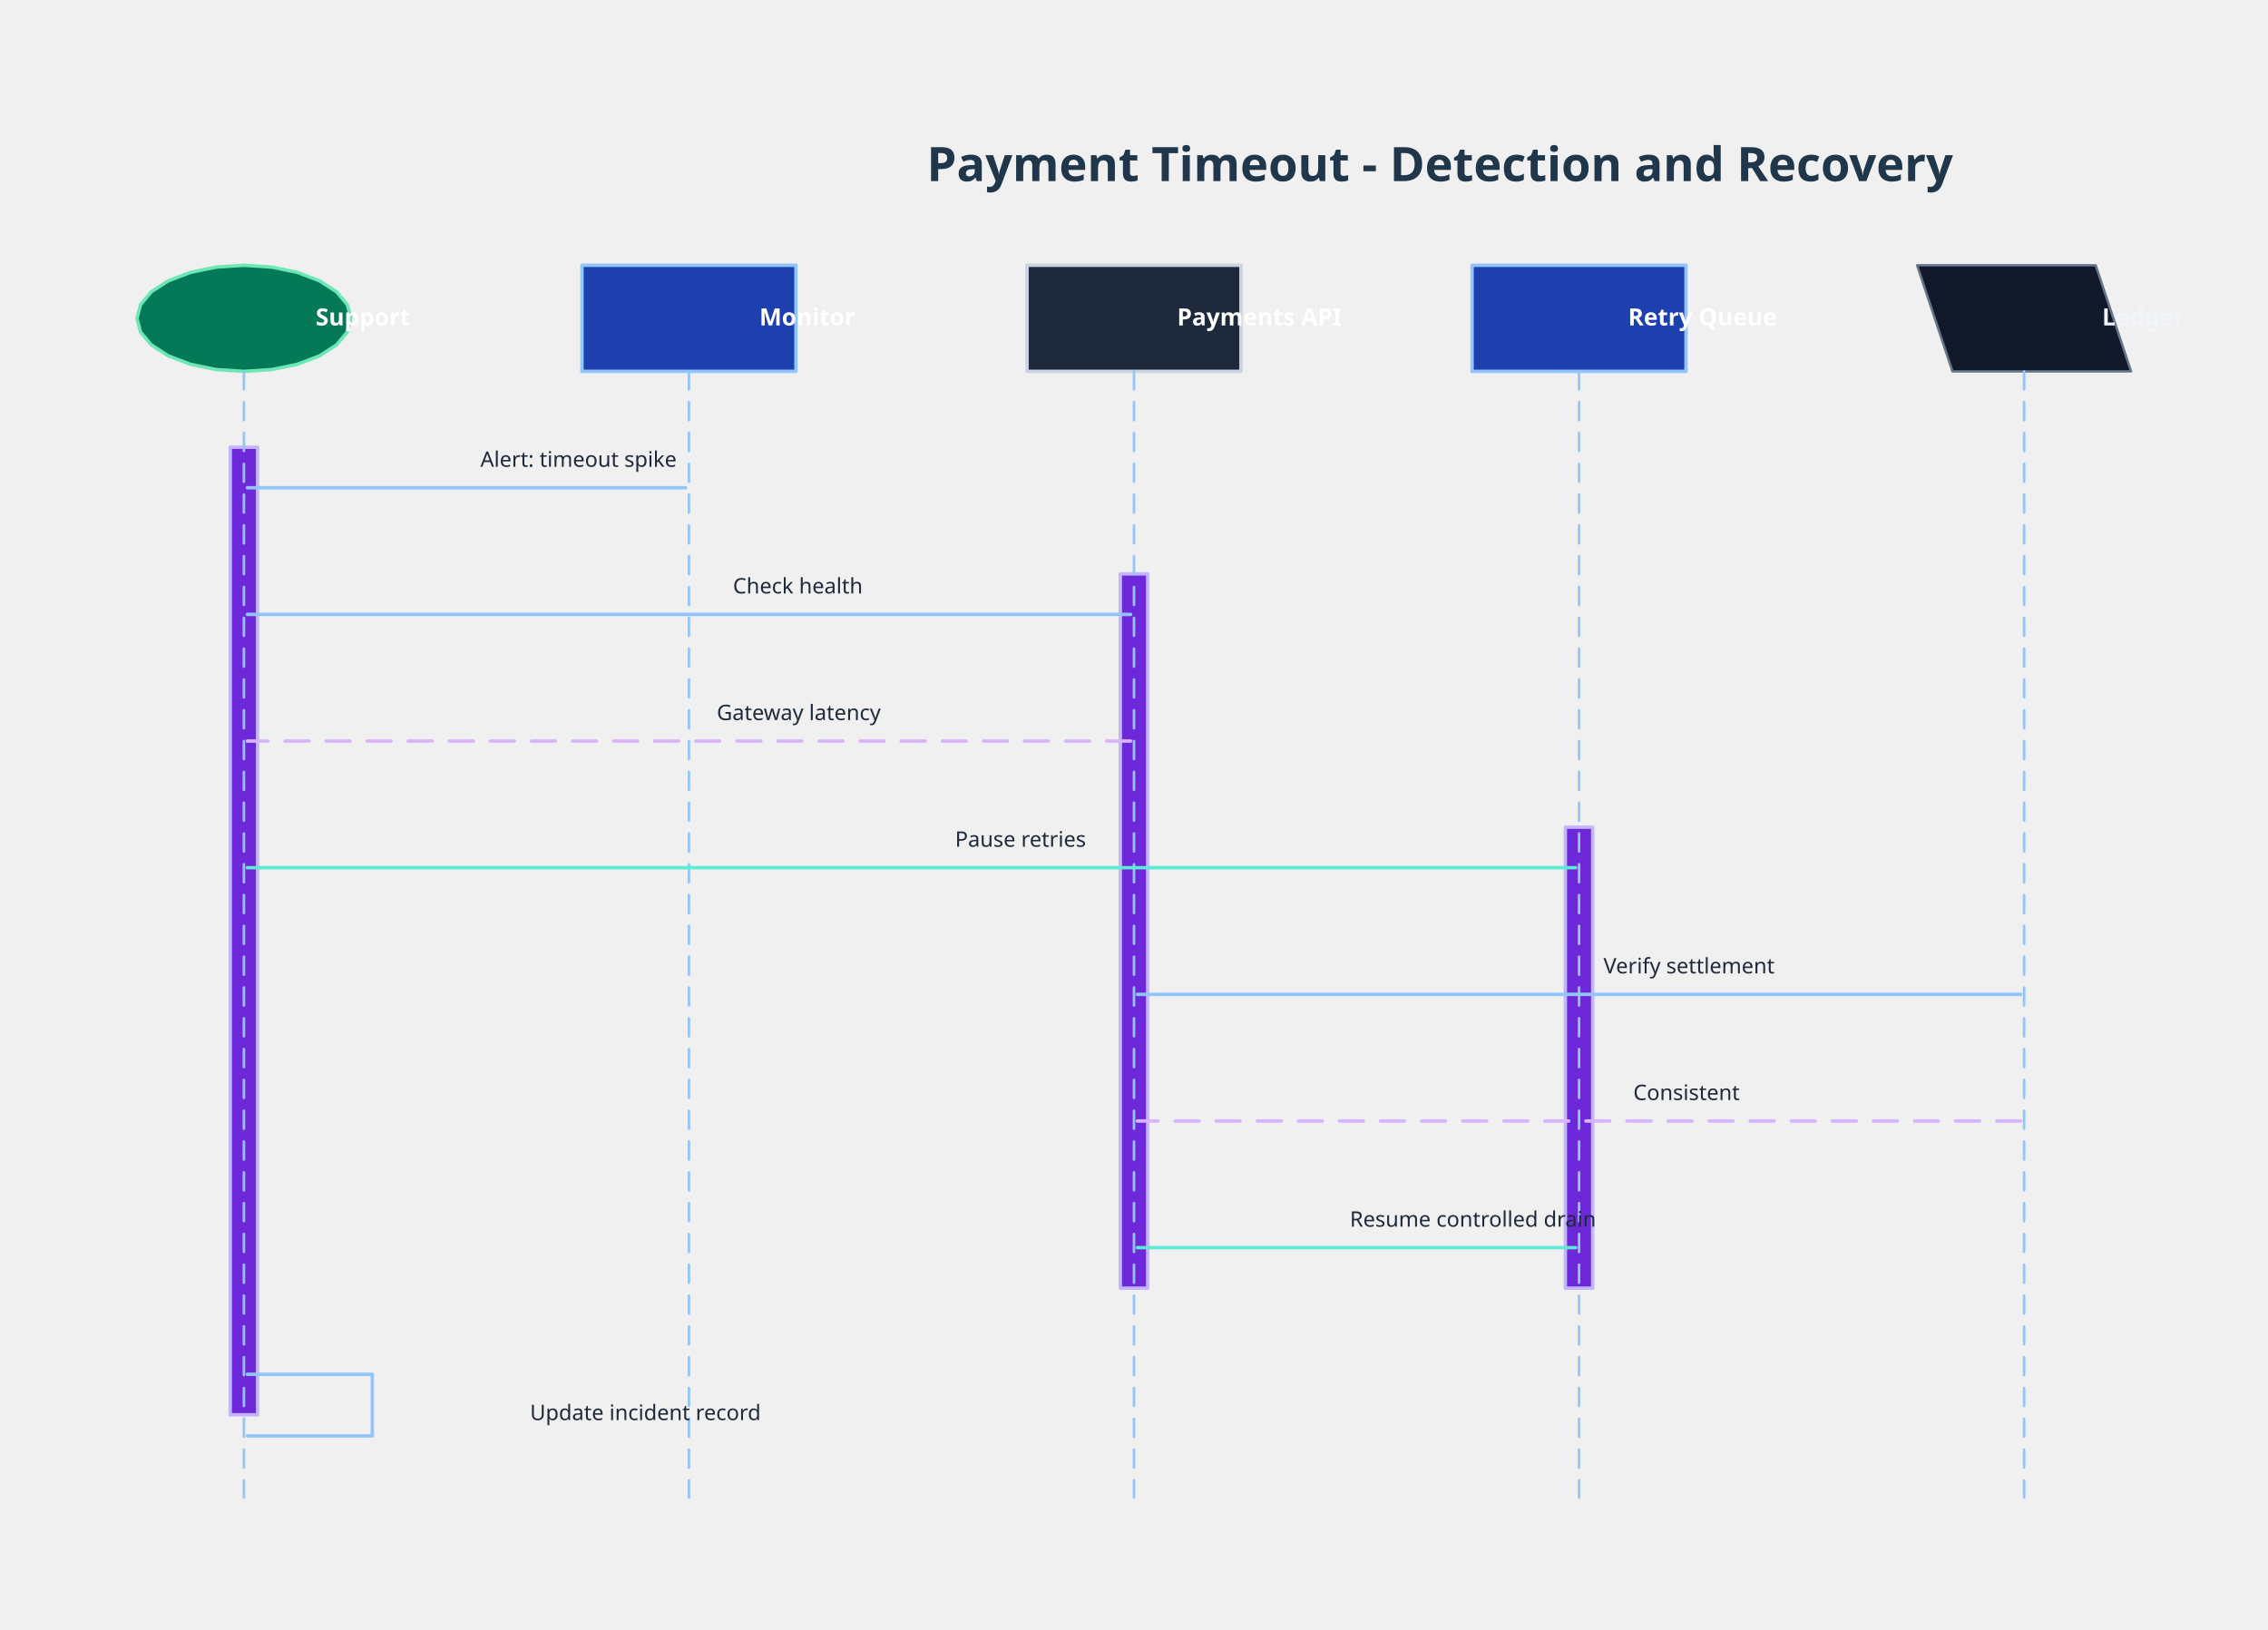
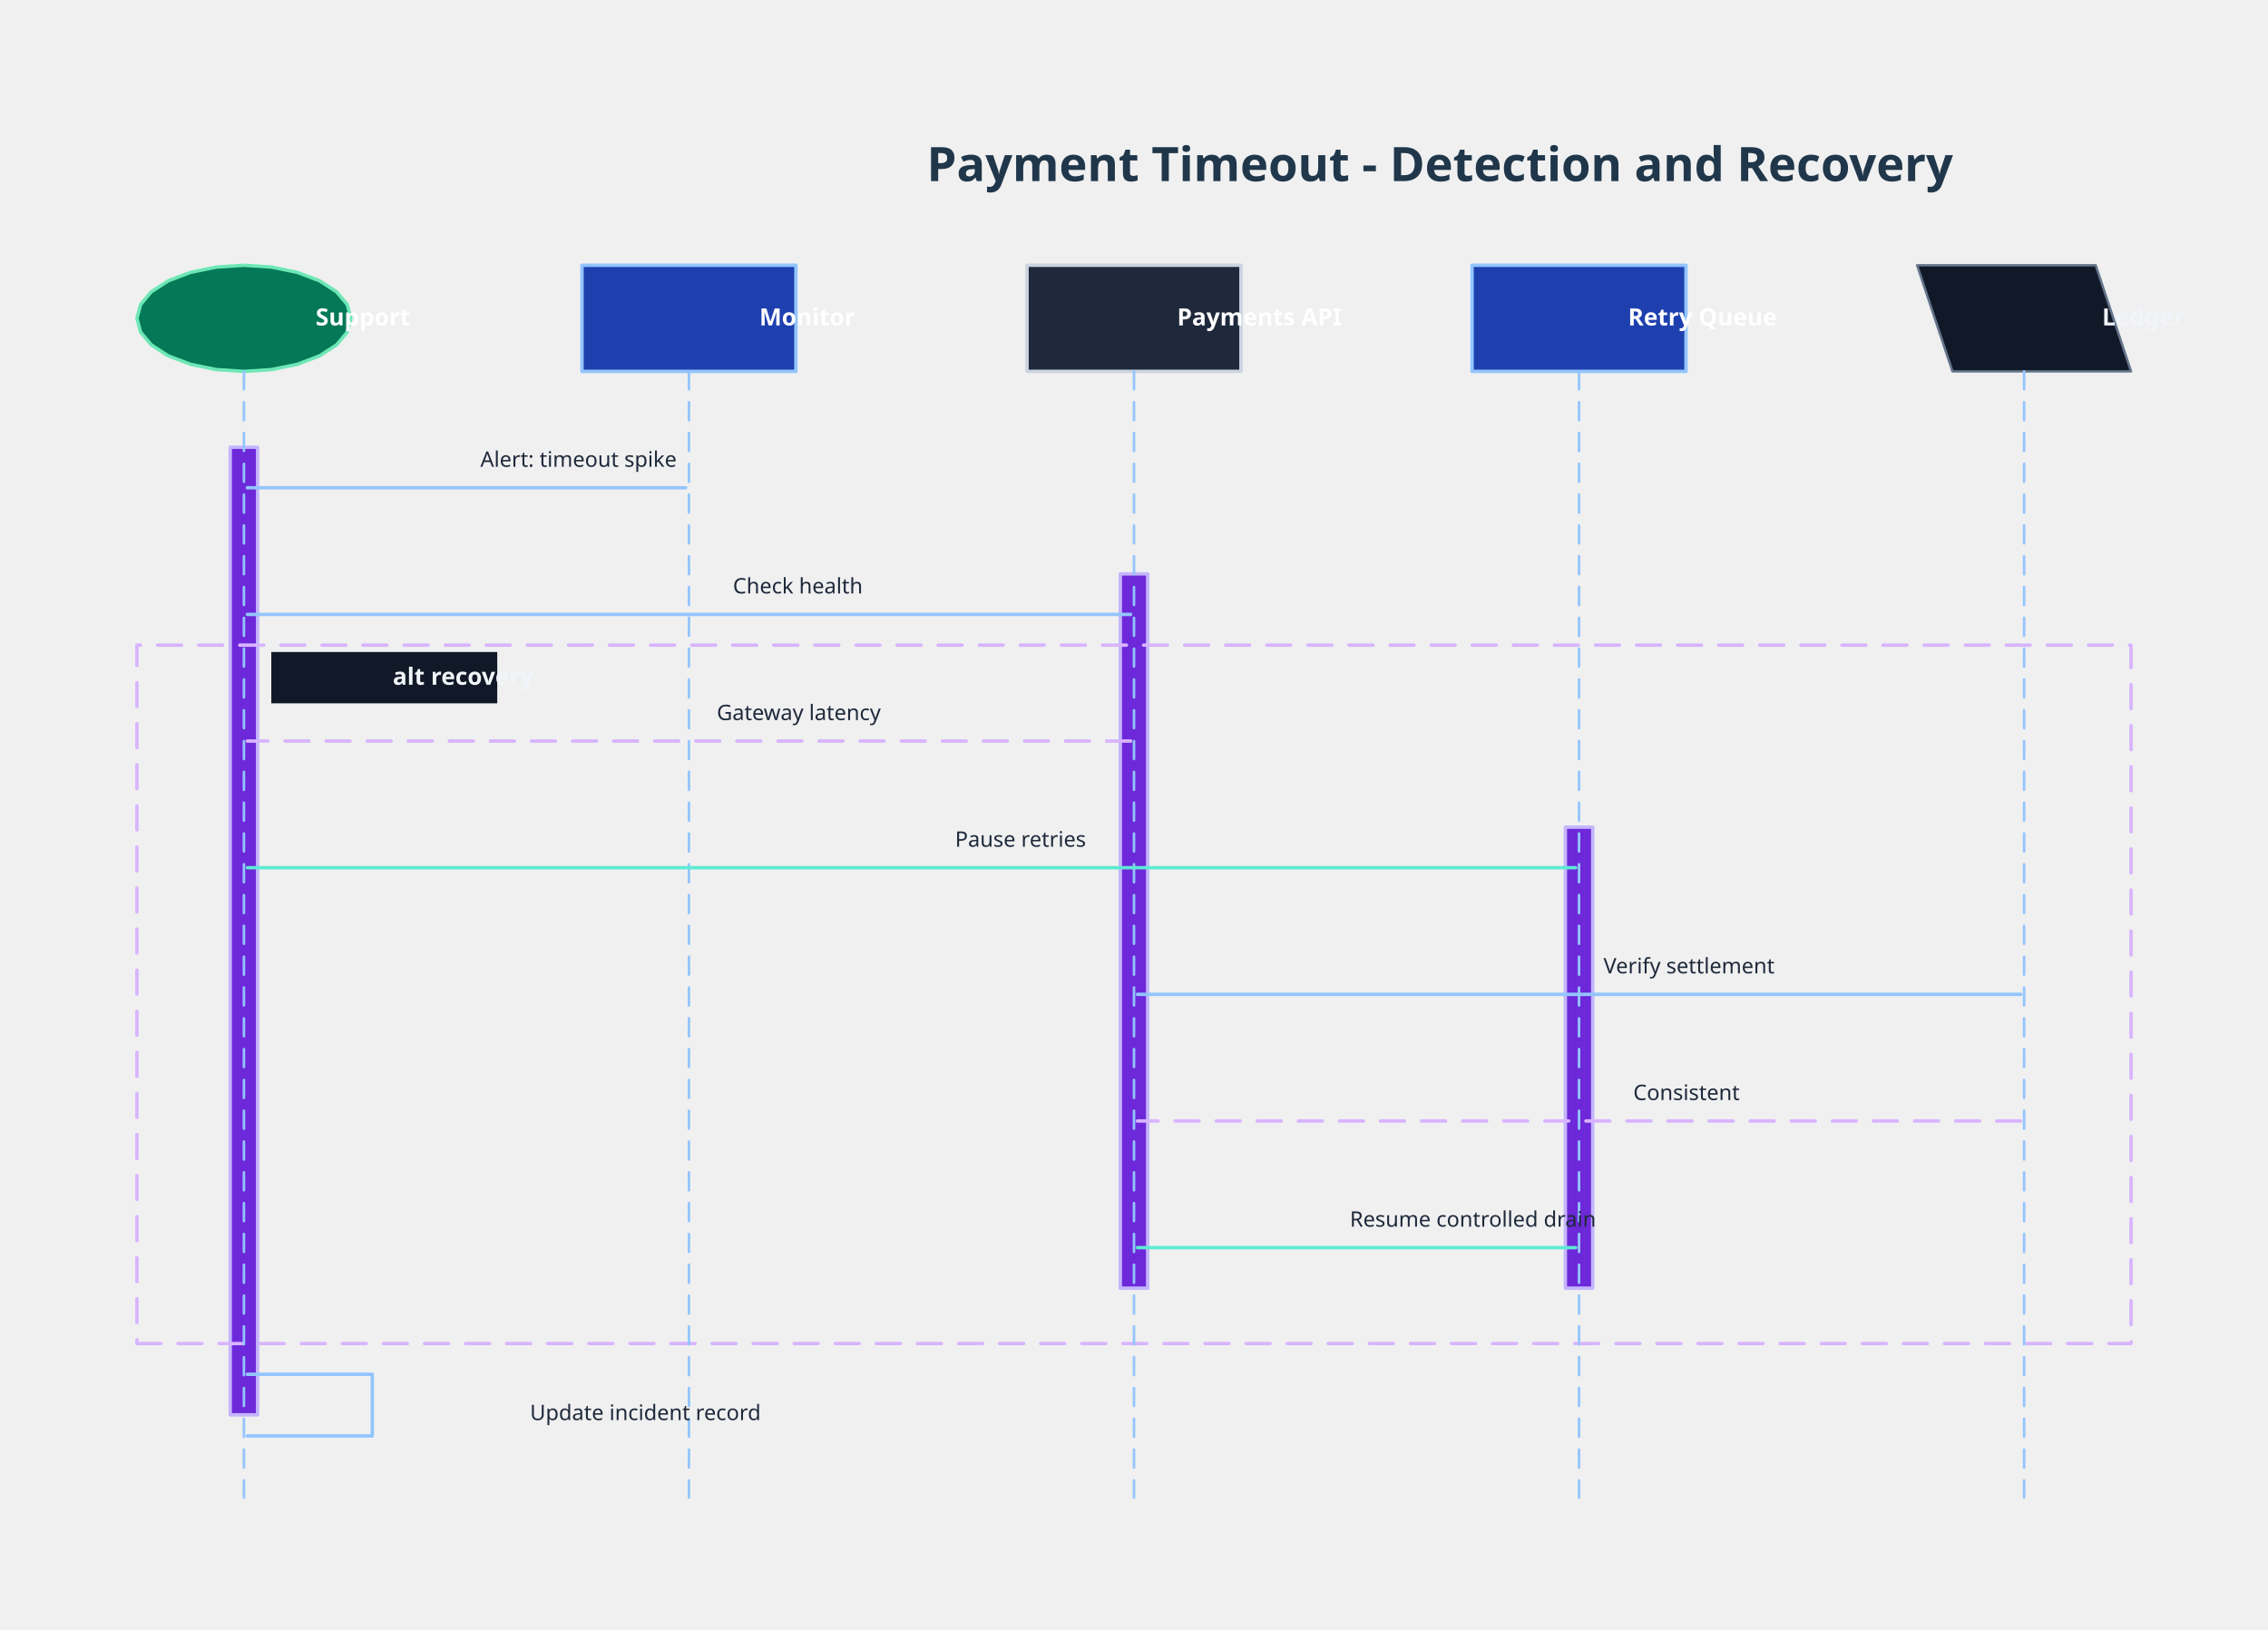
- <svg xmlns="http://www.w3.org/2000/svg" xmlns:ns1="http://schemas.microsoft.com/visio/2003/SVGExtensions/" xmlns:xlink="http://www.w3.org/1999/xlink" width="13.25in" height="9.52in" viewBox="0 0 954 685.44" xml:space="preserve" color-interpolation-filters="sRGB" class="st19">
+ <svg xmlns="http://www.w3.org/2000/svg" xmlns:ns1="http://schemas.microsoft.com/visio/2003/SVGExtensions/" xmlns:xlink="http://www.w3.org/1999/xlink" width="13.25in" height="9.52in" viewBox="0 0 954 685.44" xml:space="preserve" color-interpolation-filters="sRGB" class="st22">
  <ns1:documentProperties ns1:langID="1033" ns1:metric="true" ns1:viewMarkup="false" />
  <style type="text/css">
	
		.st1 {fill:none;stroke:none;stroke-linecap:round;stroke-linejoin:round;stroke-width:1}
		.st2 {fill:#20374b;font-family:Calibri;font-size:1.667em;font-weight:bold}
		.st3 {fill:#047857;stroke:#6ee7b7;stroke-linecap:round;stroke-linejoin:round;stroke-width:1.44}
		.st4 {fill:#ffffff;font-family:Calibri;font-size:0.833em;font-weight:bold}
		.st5 {fill:#1e40af;stroke:#93c5fd;stroke-linecap:round;stroke-linejoin:round;stroke-width:1.44}
		.st6 {fill:#1e293b;stroke:#cbd5e1;stroke-linecap:round;stroke-linejoin:round;stroke-width:1.44}
		.st7 {fill:#111827;stroke:#64748b;stroke-linecap:round;stroke-linejoin:round;stroke-width:1.008}
		.st8 {fill:#f1f5f9;font-family:Calibri;font-size:0.833em;font-weight:bold}
		.st9 {fill:#6d28d9;stroke:#c4b5fd;stroke-linecap:round;stroke-linejoin:round;stroke-width:1.44}
- 		.st10 {fill:none}
- 		.st11 {stroke:#93c5fd;stroke-dasharray:7.56,5.4;stroke-linecap:round;stroke-linejoin:round;stroke-width:1.08}
- 		.st12 {stroke:#93c5fd;stroke-linecap:round;stroke-linejoin:round;stroke-width:1.44}
- 		.st13 {fill:#93c5fd;fill-opacity:1;stroke:#93c5fd;stroke-opacity:1;stroke-width:0.364}
- 		.st14 {fill:#1e293b;font-family:Calibri;font-size:0.75em}
- 		.st15 {stroke:#d8b4fe;stroke-dasharray:10.08,7.2;stroke-linecap:round;stroke-linejoin:round;stroke-width:1.44}
- 		.st16 {fill:#d8b4fe;fill-opacity:1;stroke:#d8b4fe;stroke-opacity:1;stroke-width:0.364}
- 		.st17 {stroke:#5eead4;stroke-linecap:round;stroke-linejoin:round;stroke-width:1.44}
- 		.st18 {fill:#5eead4;fill-opacity:1;stroke:#5eead4;stroke-opacity:1;stroke-width:0.364}
- 		.st19 {fill:none;fill-rule:evenodd;font-size:12px;overflow:visible;stroke-linecap:square;stroke-miterlimit:3}
+ 		.st10 {fill:none;stroke:#d8b4fe;stroke-dasharray:10.08,7.2;stroke-linecap:round;stroke-linejoin:round;stroke-width:1.44}
+ 		.st11 {fill:#111827;stroke:none;stroke-linecap:round;stroke-linejoin:round;stroke-width:1}
+ 		.st12 {fill:#111827;stroke:none;stroke-linecap:butt}
+ 		.st13 {fill:none}
+ 		.st14 {stroke:#93c5fd;stroke-dasharray:7.56,5.4;stroke-linecap:round;stroke-linejoin:round;stroke-width:1.08}
+ 		.st15 {stroke:#93c5fd;stroke-linecap:round;stroke-linejoin:round;stroke-width:1.44}
+ 		.st16 {fill:#93c5fd;fill-opacity:1;stroke:#93c5fd;stroke-opacity:1;stroke-width:0.364}
+ 		.st17 {fill:#1e293b;font-family:Calibri;font-size:0.75em}
+ 		.st18 {stroke:#d8b4fe;stroke-dasharray:10.08,7.2;stroke-linecap:round;stroke-linejoin:round;stroke-width:1.44}
+ 		.st19 {fill:#d8b4fe;fill-opacity:1;stroke:#d8b4fe;stroke-opacity:1;stroke-width:0.364}
+ 		.st20 {stroke:#5eead4;stroke-linecap:round;stroke-linejoin:round;stroke-width:1.44}
+ 		.st21 {fill:#5eead4;fill-opacity:1;stroke:#5eead4;stroke-opacity:1;stroke-width:0.364}
+ 		.st22 {fill:none;fill-rule:evenodd;font-size:12px;overflow:visible;stroke-linecap:square;stroke-miterlimit:3}
	
	</style>
  <defs id="Markers">
    <g id="lend13">
      <path d="M 3 1 L 0 0 L 3 -1 L 3 1 " style="stroke:none" />
    </g>
-     <marker id="mrkr13-86" class="st13" ns1:arrowType="13" ns1:arrowSize="2" ns1:setback="8.25" refX="-8.25" orient="auto" markerUnits="strokeWidth" overflow="visible">
+     <marker id="mrkr13-92" class="st16" ns1:arrowType="13" ns1:arrowSize="2" ns1:setback="8.25" refX="-8.25" orient="auto" markerUnits="strokeWidth" overflow="visible">
      <use xlink:href="#lend13" transform="scale(-2.75,-2.75) " />
    </marker>
    <g id="lend1">
      <path d="M 1 -1 L 0 0 L 1 1 " style="stroke-linecap:round;stroke-linejoin:round;fill:none" />
    </g>
-     <marker id="mrkr1-97" class="st16" ns1:arrowType="1" ns1:arrowSize="2" orient="auto" markerUnits="strokeWidth" overflow="visible">
+     <marker id="mrkr1-103" class="st19" ns1:arrowType="1" ns1:arrowSize="2" orient="auto" markerUnits="strokeWidth" overflow="visible">
      <use xlink:href="#lend1" transform="scale(-2.75,-2.75) " />
    </marker>
-     <marker id="mrkr1-103" class="st18" ns1:arrowType="1" ns1:arrowSize="2" orient="auto" markerUnits="strokeWidth" overflow="visible">
+     <marker id="mrkr1-109" class="st21" ns1:arrowType="1" ns1:arrowSize="2" orient="auto" markerUnits="strokeWidth" overflow="visible">
      <use xlink:href="#lend1" transform="scale(-2.75,-2.75) " />
    </marker>
  </defs>
  <g ns1:mID="0" ns1:index="1" ns1:groupContext="foregroundPage">
    <ns1:userDefs>
      <ns1:ud ns1:nameU="msvThemeOrder" ns1:val="VT0(0):26" />
    </ns1:userDefs>
    <ns1:pageProperties ns1:drawingScale="1" ns1:pageScale="1" ns1:drawingUnits="0" ns1:shadowOffsetX="8.50394" ns1:shadowOffsetY="-8.50394" />
    <ns1:layer ns1:name="Sequence Lifelines" ns1:index="0" />
    <ns1:layer ns1:name="Sequence Messages" ns1:index="1" />
    <ns1:layer ns1:name="Sequence Activations" ns1:index="2" />
-     <ns1:layer ns1:name="Sequence Guides" ns1:index="3" ns1:print="false" />
+     <ns1:layer ns1:name="Sequence Fragments" ns1:index="3" />
+     <ns1:layer ns1:name="Sequence Guides" ns1:index="4" ns1:print="false" />
    <g id="shape1-1" ns1:mID="1" ns1:groupContext="shape" transform="translate(57.6,-599.04)">
      <ns1:textBlock ns1:margins="rect(0,0,0,0)" ns1:tabSpace="42.5197" />
      <ns1:textRect cx="419.4" cy="669.24" width="838.8" height="32.4" />
      <rect x="0" y="653.04" width="838.8" height="32.4" class="st1" />
      <text x="238.61" y="675.24" class="st2" ns1:langID="1033">
        <ns1:paragraph ns1:horizAlign="1" />
        <ns1:tabList />Payment Timeout - Detection and Recovery</text>
    </g>
    <g id="shape2-4" ns1:mID="2" ns1:groupContext="shape" ns1:layerMember="0" transform="translate(57.6,-529.2)">
      <ns1:textBlock ns1:margins="rect(0,0,0,0)" ns1:tabSpace="42.5197" />
      <ns1:textRect cx="45" cy="663.12" width="90" height="44.64" />
      <path d="M90 663.12 L88.47 657.34 L83.97 651.96 L76.82 647.34 L67.5 643.79 L56.65 641.56 L45 640.8 L33.35 641.56 L22.5        643.79 L13.18 647.34 L6.03 651.96 L1.53 657.34 L0 663.12 L1.53 668.9 L6.03 674.28 L13.18 678.9 L22.5 682.45        L33.35 684.68 L45 685.44 L56.65 684.68 L67.5 682.45 L76.82 678.9 L83.97 674.28 L88.47 668.9 L90 663.12 Z" class="st3" />
      <text x="28.39" y="666.12" class="st4" ns1:langID="1033">
        <ns1:paragraph ns1:horizAlign="1" />
        <ns1:tabList />Support</text>
    </g>
-     <g id="shape3-7" ns1:mID="3" ns1:groupContext="shape" ns1:layerMember="3" transform="translate(101.16,-52.56)">
+     <g id="shape3-7" ns1:mID="3" ns1:groupContext="shape" ns1:layerMember="4" transform="translate(101.16,-52.56)">
      <path d="M2.88 684 L2.83 683.63 L2.69 683.28 L2.46 682.98 L2.16 682.75 L1.81 682.61 L1.44 682.56 L1.07 682.61 L0.72 682.75        L0.42 682.98 L0.19 683.28 L0.05 683.63 L0 684 L0.05 684.37 L0.19 684.72 L0.42 685.02 L0.72 685.25 L1.07        685.39 L1.44 685.44 L1.81 685.39 L2.16 685.25 L2.46 685.02 L2.69 684.72 L2.83 684.37 L2.88 684 Z" class="st1" />
    </g>
    <g id="shape4-9" ns1:mID="4" ns1:groupContext="shape" ns1:layerMember="0" transform="translate(244.8,-529.2)">
      <ns1:textBlock ns1:margins="rect(0,0,0,0)" ns1:tabSpace="42.5197" />
      <ns1:textRect cx="45" cy="663.12" width="90" height="44.64" />
      <rect x="0" y="640.8" width="90" height="44.64" class="st5" />
      <text x="27.83" y="666.12" class="st4" ns1:langID="1033">
        <ns1:paragraph ns1:horizAlign="1" />
        <ns1:tabList />Monitor</text>
    </g>
-     <g id="shape5-12" ns1:mID="5" ns1:groupContext="shape" ns1:layerMember="3" transform="translate(288.36,-52.56)">
+     <g id="shape5-12" ns1:mID="5" ns1:groupContext="shape" ns1:layerMember="4" transform="translate(288.36,-52.56)">
      <path d="M2.88 684 L2.83 683.63 L2.69 683.28 L2.46 682.98 L2.16 682.75 L1.81 682.61 L1.44 682.56 L1.07 682.61 L0.72 682.75        L0.42 682.98 L0.19 683.28 L0.05 683.63 L0 684 L0.05 684.37 L0.19 684.72 L0.42 685.02 L0.72 685.25 L1.07        685.39 L1.44 685.44 L1.81 685.39 L2.16 685.25 L2.46 685.02 L2.69 684.72 L2.83 684.37 L2.88 684 Z" class="st1" />
    </g>
    <g id="shape6-14" ns1:mID="6" ns1:groupContext="shape" ns1:layerMember="0" transform="translate(432,-529.2)">
      <ns1:textBlock ns1:margins="rect(0,0,0,0)" ns1:tabSpace="42.5197" />
      <ns1:textRect cx="45" cy="663.12" width="90" height="44.64" />
      <rect x="0" y="640.8" width="90" height="44.64" class="st6" />
      <text x="16.35" y="666.12" class="st4" ns1:langID="1033">
        <ns1:paragraph ns1:horizAlign="1" />
        <ns1:tabList />Payments API</text>
    </g>
-     <g id="shape7-17" ns1:mID="7" ns1:groupContext="shape" ns1:layerMember="3" transform="translate(475.56,-52.56)">
+     <g id="shape7-17" ns1:mID="7" ns1:groupContext="shape" ns1:layerMember="4" transform="translate(475.56,-52.56)">
      <path d="M2.88 684 L2.83 683.63 L2.69 683.28 L2.46 682.98 L2.16 682.75 L1.81 682.61 L1.44 682.56 L1.07 682.61 L0.72 682.75        L0.42 682.98 L0.19 683.28 L0.05 683.63 L0 684 L0.05 684.37 L0.19 684.72 L0.42 685.02 L0.72 685.25 L1.07        685.39 L1.44 685.44 L1.81 685.39 L2.16 685.25 L2.46 685.02 L2.69 684.72 L2.83 684.37 L2.88 684 Z" class="st1" />
    </g>
    <g id="shape8-19" ns1:mID="8" ns1:groupContext="shape" ns1:layerMember="0" transform="translate(619.2,-529.2)">
      <ns1:textBlock ns1:margins="rect(0,0,0,0)" ns1:tabSpace="42.5197" />
      <ns1:textRect cx="45" cy="663.12" width="90" height="44.64" />
      <rect x="0" y="640.8" width="90" height="44.64" class="st5" />
      <text x="18.83" y="666.12" class="st4" ns1:langID="1033">
        <ns1:paragraph ns1:horizAlign="1" />
        <ns1:tabList />Retry Queue</text>
    </g>
-     <g id="shape9-22" ns1:mID="9" ns1:groupContext="shape" ns1:layerMember="3" transform="translate(662.76,-52.56)">
+     <g id="shape9-22" ns1:mID="9" ns1:groupContext="shape" ns1:layerMember="4" transform="translate(662.76,-52.56)">
      <path d="M2.88 684 L2.83 683.63 L2.69 683.28 L2.46 682.98 L2.16 682.75 L1.81 682.61 L1.44 682.56 L1.07 682.61 L0.72 682.75        L0.42 682.98 L0.19 683.28 L0.05 683.63 L0 684 L0.05 684.37 L0.19 684.72 L0.42 685.02 L0.72 685.25 L1.07        685.39 L1.44 685.44 L1.81 685.39 L2.16 685.25 L2.46 685.02 L2.69 684.72 L2.83 684.37 L2.88 684 Z" class="st1" />
    </g>
    <g id="shape10-24" ns1:mID="10" ns1:groupContext="shape" ns1:layerMember="0" transform="translate(806.4,-529.2)">
      <ns1:textBlock ns1:margins="rect(0,0,0,0)" ns1:tabSpace="42.5197" />
      <ns1:textRect cx="45" cy="663.12" width="90" height="44.64" />
      <path d="M14.88 685.44 L90 685.44 L75.12 640.8 L0 640.8 L14.88 685.44 Z" class="st7" />
      <text x="31.02" y="666.12" class="st8" ns1:langID="1033">
        <ns1:paragraph ns1:horizAlign="1" />
        <ns1:tabList />Ledger</text>
    </g>
-     <g id="shape11-27" ns1:mID="11" ns1:groupContext="shape" ns1:layerMember="3" transform="translate(849.96,-52.56)">
+     <g id="shape11-27" ns1:mID="11" ns1:groupContext="shape" ns1:layerMember="4" transform="translate(849.96,-52.56)">
      <path d="M2.88 684 L2.83 683.63 L2.69 683.28 L2.46 682.98 L2.16 682.75 L1.81 682.61 L1.44 682.56 L1.07 682.61 L0.72 682.75        L0.42 682.98 L0.19 683.28 L0.05 683.63 L0 684 L0.05 684.37 L0.19 684.72 L0.42 685.02 L0.72 685.25 L1.07        685.39 L1.44 685.44 L1.81 685.39 L2.16 685.25 L2.46 685.02 L2.69 684.72 L2.83 684.37 L2.88 684 Z" class="st1" />
    </g>
    <g id="shape12-29" ns1:mID="12" ns1:groupContext="shape" ns1:layerMember="2" transform="translate(96.84,-90.2304)">
      <rect x="0" y="278.381" width="11.52" height="407.059" class="st9" />
    </g>
    <g id="shape13-31" ns1:mID="13" ns1:groupContext="shape" ns1:layerMember="2" transform="translate(471.24,-143.51)">
      <rect x="0" y="384.941" width="11.52" height="300.499" class="st9" />
    </g>
    <g id="shape14-33" ns1:mID="14" ns1:groupContext="shape" ns1:layerMember="2" transform="translate(658.44,-143.51)">
      <rect x="0" y="491.501" width="11.52" height="193.939" class="st9" />
    </g>
-     <g id="shape15-35" ns1:mID="15" ns1:groupContext="shape" ns1:layerMember="3" transform="translate(288.36,-478.8)">
-       <path d="M2.88 684 L2.83 683.63 L2.69 683.28 L2.46 682.98 L2.16 682.75 L1.81 682.61 L1.44 682.56 L1.07 682.61 L0.72 682.75        L0.42 682.98 L0.19 683.28 L0.05 683.63 L0 684 L0.05 684.37 L0.19 684.72 L0.42 685.02 L0.72 685.25 L1.07        685.39 L1.44 685.44 L1.81 685.39 L2.16 685.25 L2.46 685.02 L2.69 684.72 L2.83 684.37 L2.88 684 Z" class="st1" />
-     </g>
-     <g id="shape16-37" ns1:mID="16" ns1:groupContext="shape" ns1:layerMember="3" transform="translate(101.16,-478.8)">
-       <path d="M2.88 684 L2.83 683.63 L2.69 683.28 L2.46 682.98 L2.16 682.75 L1.81 682.61 L1.44 682.56 L1.07 682.61 L0.72 682.75        L0.42 682.98 L0.19 683.28 L0.05 683.63 L0 684 L0.05 684.37 L0.19 684.72 L0.42 685.02 L0.72 685.25 L1.07        685.39 L1.44 685.44 L1.81 685.39 L2.16 685.25 L2.46 685.02 L2.69 684.72 L2.83 684.37 L2.88 684 Z" class="st1" />
-     </g>
-     <g id="shape17-39" ns1:mID="17" ns1:groupContext="shape" ns1:layerMember="3" transform="translate(101.16,-425.52)">
-       <path d="M2.88 684 L2.83 683.63 L2.69 683.28 L2.46 682.98 L2.16 682.75 L1.81 682.61 L1.44 682.56 L1.07 682.61 L0.72 682.75        L0.42 682.98 L0.19 683.28 L0.05 683.63 L0 684 L0.05 684.37 L0.19 684.72 L0.42 685.02 L0.72 685.25 L1.07        685.39 L1.44 685.44 L1.81 685.39 L2.16 685.25 L2.46 685.02 L2.69 684.72 L2.83 684.37 L2.88 684 Z" class="st1" />
-     </g>
-     <g id="shape18-41" ns1:mID="18" ns1:groupContext="shape" ns1:layerMember="3" transform="translate(475.56,-425.52)">
-       <path d="M2.88 684 L2.83 683.63 L2.69 683.28 L2.46 682.98 L2.16 682.75 L1.81 682.61 L1.44 682.56 L1.07 682.61 L0.72 682.75        L0.42 682.98 L0.19 683.28 L0.05 683.63 L0 684 L0.05 684.37 L0.19 684.72 L0.42 685.02 L0.72 685.25 L1.07        685.39 L1.44 685.44 L1.81 685.39 L2.16 685.25 L2.46 685.02 L2.69 684.72 L2.83 684.37 L2.88 684 Z" class="st1" />
-     </g>
-     <g id="shape19-43" ns1:mID="19" ns1:groupContext="shape" ns1:layerMember="3" transform="translate(475.56,-372.24)">
-       <path d="M2.88 684 L2.83 683.63 L2.69 683.28 L2.46 682.98 L2.16 682.75 L1.81 682.61 L1.44 682.56 L1.07 682.61 L0.72 682.75        L0.42 682.98 L0.19 683.28 L0.05 683.63 L0 684 L0.05 684.37 L0.19 684.72 L0.42 685.02 L0.72 685.25 L1.07        685.39 L1.44 685.44 L1.81 685.39 L2.16 685.25 L2.46 685.02 L2.69 684.72 L2.83 684.37 L2.88 684 Z" class="st1" />
-     </g>
-     <g id="shape20-45" ns1:mID="20" ns1:groupContext="shape" ns1:layerMember="3" transform="translate(101.16,-372.24)">
-       <path d="M2.88 684 L2.83 683.63 L2.69 683.28 L2.46 682.98 L2.16 682.75 L1.81 682.61 L1.44 682.56 L1.07 682.61 L0.72 682.75        L0.42 682.98 L0.19 683.28 L0.05 683.63 L0 684 L0.05 684.37 L0.19 684.72 L0.42 685.02 L0.72 685.25 L1.07        685.39 L1.44 685.44 L1.81 685.39 L2.16 685.25 L2.46 685.02 L2.69 684.72 L2.83 684.37 L2.88 684 Z" class="st1" />
-     </g>
-     <g id="shape21-47" ns1:mID="21" ns1:groupContext="shape" ns1:layerMember="3" transform="translate(101.16,-318.96)">
-       <path d="M2.88 684 L2.83 683.63 L2.69 683.28 L2.46 682.98 L2.16 682.75 L1.81 682.61 L1.44 682.56 L1.07 682.61 L0.72 682.75        L0.42 682.98 L0.19 683.28 L0.05 683.63 L0 684 L0.05 684.37 L0.19 684.72 L0.42 685.02 L0.72 685.25 L1.07        685.39 L1.44 685.44 L1.81 685.39 L2.16 685.25 L2.46 685.02 L2.69 684.72 L2.83 684.37 L2.88 684 Z" class="st1" />
-     </g>
-     <g id="shape22-49" ns1:mID="22" ns1:groupContext="shape" ns1:layerMember="3" transform="translate(662.76,-318.96)">
-       <path d="M2.88 684 L2.83 683.63 L2.69 683.28 L2.46 682.98 L2.16 682.75 L1.81 682.61 L1.44 682.56 L1.07 682.61 L0.72 682.75        L0.42 682.98 L0.19 683.28 L0.05 683.63 L0 684 L0.05 684.37 L0.19 684.72 L0.42 685.02 L0.72 685.25 L1.07        685.39 L1.44 685.44 L1.81 685.39 L2.16 685.25 L2.46 685.02 L2.69 684.72 L2.83 684.37 L2.88 684 Z" class="st1" />
-     </g>
-     <g id="shape23-51" ns1:mID="23" ns1:groupContext="shape" ns1:layerMember="3" transform="translate(475.56,-265.68)">
-       <path d="M2.88 684 L2.83 683.63 L2.69 683.28 L2.46 682.98 L2.16 682.75 L1.81 682.61 L1.44 682.56 L1.07 682.61 L0.72 682.75        L0.42 682.98 L0.19 683.28 L0.05 683.63 L0 684 L0.05 684.37 L0.19 684.72 L0.42 685.02 L0.72 685.25 L1.07        685.39 L1.44 685.44 L1.81 685.39 L2.16 685.25 L2.46 685.02 L2.69 684.72 L2.83 684.37 L2.88 684 Z" class="st1" />
-     </g>
-     <g id="shape24-53" ns1:mID="24" ns1:groupContext="shape" ns1:layerMember="3" transform="translate(849.96,-265.68)">
-       <path d="M2.88 684 L2.83 683.63 L2.69 683.28 L2.46 682.98 L2.16 682.75 L1.81 682.61 L1.44 682.56 L1.07 682.61 L0.72 682.75        L0.42 682.98 L0.19 683.28 L0.05 683.63 L0 684 L0.05 684.37 L0.19 684.72 L0.42 685.02 L0.72 685.25 L1.07        685.39 L1.44 685.44 L1.81 685.39 L2.16 685.25 L2.46 685.02 L2.69 684.72 L2.83 684.37 L2.88 684 Z" class="st1" />
-     </g>
-     <g id="shape25-55" ns1:mID="25" ns1:groupContext="shape" ns1:layerMember="3" transform="translate(849.96,-212.4)">
-       <path d="M2.88 684 L2.83 683.63 L2.69 683.28 L2.46 682.98 L2.16 682.75 L1.81 682.61 L1.44 682.56 L1.07 682.61 L0.72 682.75        L0.42 682.98 L0.19 683.28 L0.05 683.63 L0 684 L0.05 684.37 L0.19 684.72 L0.42 685.02 L0.72 685.25 L1.07        685.39 L1.44 685.44 L1.81 685.39 L2.16 685.25 L2.46 685.02 L2.69 684.72 L2.83 684.37 L2.88 684 Z" class="st1" />
-     </g>
-     <g id="shape26-57" ns1:mID="26" ns1:groupContext="shape" ns1:layerMember="3" transform="translate(475.56,-212.4)">
-       <path d="M2.88 684 L2.83 683.63 L2.69 683.28 L2.46 682.98 L2.16 682.75 L1.81 682.61 L1.44 682.56 L1.07 682.61 L0.72 682.75        L0.42 682.98 L0.19 683.28 L0.05 683.63 L0 684 L0.05 684.37 L0.19 684.72 L0.42 685.02 L0.72 685.25 L1.07        685.39 L1.44 685.44 L1.81 685.39 L2.16 685.25 L2.46 685.02 L2.69 684.72 L2.83 684.37 L2.88 684 Z" class="st1" />
-     </g>
-     <g id="shape27-59" ns1:mID="27" ns1:groupContext="shape" ns1:layerMember="3" transform="translate(662.76,-159.12)">
-       <path d="M2.88 684 L2.83 683.63 L2.69 683.28 L2.46 682.98 L2.16 682.75 L1.81 682.61 L1.44 682.56 L1.07 682.61 L0.72 682.75        L0.42 682.98 L0.19 683.28 L0.05 683.63 L0 684 L0.05 684.37 L0.19 684.72 L0.42 685.02 L0.72 685.25 L1.07        685.39 L1.44 685.44 L1.81 685.39 L2.16 685.25 L2.46 685.02 L2.69 684.72 L2.83 684.37 L2.88 684 Z" class="st1" />
-     </g>
-     <g id="shape28-61" ns1:mID="28" ns1:groupContext="shape" ns1:layerMember="3" transform="translate(475.56,-159.12)">
-       <path d="M2.88 684 L2.83 683.63 L2.69 683.28 L2.46 682.98 L2.16 682.75 L1.81 682.61 L1.44 682.56 L1.07 682.61 L0.72 682.75        L0.42 682.98 L0.19 683.28 L0.05 683.63 L0 684 L0.05 684.37 L0.19 684.72 L0.42 685.02 L0.72 685.25 L1.07        685.39 L1.44 685.44 L1.81 685.39 L2.16 685.25 L2.46 685.02 L2.69 684.72 L2.83 684.37 L2.88 684 Z" class="st1" />
-     </g>
-     <g id="shape29-63" ns1:mID="29" ns1:groupContext="shape" ns1:layerMember="3" transform="translate(101.16,-105.84)">
-       <path d="M2.88 684 L2.83 683.63 L2.69 683.28 L2.46 682.98 L2.16 682.75 L1.81 682.61 L1.44 682.56 L1.07 682.61 L0.72 682.75        L0.42 682.98 L0.19 683.28 L0.05 683.63 L0 684 L0.05 684.37 L0.19 684.72 L0.42 685.02 L0.72 685.25 L1.07        685.39 L1.44 685.44 L1.81 685.39 L2.16 685.25 L2.46 685.02 L2.69 684.72 L2.83 684.37 L2.88 684 Z" class="st1" />
-     </g>
-     <g id="shape30-65" ns1:mID="30" ns1:groupContext="shape" ns1:layerMember="3" transform="translate(101.16,-79.92)">
-       <path d="M2.88 684 L2.83 683.63 L2.69 683.28 L2.46 682.98 L2.16 682.75 L1.81 682.61 L1.44 682.56 L1.07 682.61 L0.72 682.75        L0.42 682.98 L0.19 683.28 L0.05 683.63 L0 684 L0.05 684.37 L0.19 684.72 L0.42 685.02 L0.72 685.25 L1.07        685.39 L1.44 685.44 L1.81 685.39 L2.16 685.25 L2.46 685.02 L2.69 684.72 L2.83 684.37 L2.88 684 Z" class="st1" />
-     </g>
-     <g id="shape31-67" ns1:mID="31" ns1:groupContext="shape" ns1:layerMember="0">
-       <path d="M102.6 156.24 L102.6 630 L102.6 156.24 Z" class="st10" />
-       <path d="M102.6 156.24 L102.6 630" class="st11" />
-     </g>
-     <g id="shape32-70" ns1:mID="32" ns1:groupContext="shape" ns1:layerMember="0">
-       <path d="M289.8 156.24 L289.8 630 L289.8 156.24 Z" class="st10" />
-       <path d="M289.8 156.24 L289.8 630" class="st11" />
+     <g id="shape15-35" ns1:mID="15" ns1:groupContext="shape" ns1:layerMember="4" transform="translate(288.36,-478.8)">
+       <path d="M2.88 684 L2.83 683.63 L2.69 683.28 L2.46 682.98 L2.16 682.75 L1.81 682.61 L1.44 682.56 L1.07 682.61 L0.72 682.75        L0.42 682.98 L0.19 683.28 L0.05 683.63 L0 684 L0.05 684.37 L0.19 684.72 L0.42 685.02 L0.72 685.25 L1.07        685.39 L1.44 685.44 L1.81 685.39 L2.16 685.25 L2.46 685.02 L2.69 684.72 L2.83 684.37 L2.88 684 Z" class="st1" />
+     </g>
+     <g id="shape16-37" ns1:mID="16" ns1:groupContext="shape" ns1:layerMember="4" transform="translate(101.16,-478.8)">
+       <path d="M2.88 684 L2.83 683.63 L2.69 683.28 L2.46 682.98 L2.16 682.75 L1.81 682.61 L1.44 682.56 L1.07 682.61 L0.72 682.75        L0.42 682.98 L0.19 683.28 L0.05 683.63 L0 684 L0.05 684.37 L0.19 684.72 L0.42 685.02 L0.72 685.25 L1.07        685.39 L1.44 685.44 L1.81 685.39 L2.16 685.25 L2.46 685.02 L2.69 684.72 L2.83 684.37 L2.88 684 Z" class="st1" />
+     </g>
+     <g id="shape17-39" ns1:mID="17" ns1:groupContext="shape" ns1:layerMember="4" transform="translate(101.16,-425.52)">
+       <path d="M2.88 684 L2.83 683.63 L2.69 683.28 L2.46 682.98 L2.16 682.75 L1.81 682.61 L1.44 682.56 L1.07 682.61 L0.72 682.75        L0.42 682.98 L0.19 683.28 L0.05 683.63 L0 684 L0.05 684.37 L0.19 684.72 L0.42 685.02 L0.72 685.25 L1.07        685.39 L1.44 685.44 L1.81 685.39 L2.16 685.25 L2.46 685.02 L2.69 684.72 L2.83 684.37 L2.88 684 Z" class="st1" />
+     </g>
+     <g id="shape18-41" ns1:mID="18" ns1:groupContext="shape" ns1:layerMember="4" transform="translate(475.56,-425.52)">
+       <path d="M2.88 684 L2.83 683.63 L2.69 683.28 L2.46 682.98 L2.16 682.75 L1.81 682.61 L1.44 682.56 L1.07 682.61 L0.72 682.75        L0.42 682.98 L0.19 683.28 L0.05 683.63 L0 684 L0.05 684.37 L0.19 684.72 L0.42 685.02 L0.72 685.25 L1.07        685.39 L1.44 685.44 L1.81 685.39 L2.16 685.25 L2.46 685.02 L2.69 684.72 L2.83 684.37 L2.88 684 Z" class="st1" />
+     </g>
+     <g id="shape19-43" ns1:mID="19" ns1:groupContext="shape" ns1:layerMember="4" transform="translate(475.56,-372.24)">
+       <path d="M2.88 684 L2.83 683.63 L2.69 683.28 L2.46 682.98 L2.16 682.75 L1.81 682.61 L1.44 682.56 L1.07 682.61 L0.72 682.75        L0.42 682.98 L0.19 683.28 L0.05 683.63 L0 684 L0.05 684.37 L0.19 684.72 L0.42 685.02 L0.72 685.25 L1.07        685.39 L1.44 685.44 L1.81 685.39 L2.16 685.25 L2.46 685.02 L2.69 684.72 L2.83 684.37 L2.88 684 Z" class="st1" />
+     </g>
+     <g id="shape20-45" ns1:mID="20" ns1:groupContext="shape" ns1:layerMember="4" transform="translate(101.16,-372.24)">
+       <path d="M2.88 684 L2.83 683.63 L2.69 683.28 L2.46 682.98 L2.16 682.75 L1.81 682.61 L1.44 682.56 L1.07 682.61 L0.72 682.75        L0.42 682.98 L0.19 683.28 L0.05 683.63 L0 684 L0.05 684.37 L0.19 684.72 L0.42 685.02 L0.72 685.25 L1.07        685.39 L1.44 685.44 L1.81 685.39 L2.16 685.25 L2.46 685.02 L2.69 684.72 L2.83 684.37 L2.88 684 Z" class="st1" />
+     </g>
+     <g id="shape21-47" ns1:mID="21" ns1:groupContext="shape" ns1:layerMember="4" transform="translate(101.16,-318.96)">
+       <path d="M2.88 684 L2.83 683.63 L2.69 683.28 L2.46 682.98 L2.16 682.75 L1.81 682.61 L1.44 682.56 L1.07 682.61 L0.72 682.75        L0.42 682.98 L0.19 683.28 L0.05 683.63 L0 684 L0.05 684.37 L0.19 684.72 L0.42 685.02 L0.72 685.25 L1.07        685.39 L1.44 685.44 L1.81 685.39 L2.16 685.25 L2.46 685.02 L2.69 684.72 L2.83 684.37 L2.88 684 Z" class="st1" />
+     </g>
+     <g id="shape22-49" ns1:mID="22" ns1:groupContext="shape" ns1:layerMember="4" transform="translate(662.76,-318.96)">
+       <path d="M2.88 684 L2.83 683.63 L2.69 683.28 L2.46 682.98 L2.16 682.75 L1.81 682.61 L1.44 682.56 L1.07 682.61 L0.72 682.75        L0.42 682.98 L0.19 683.28 L0.05 683.63 L0 684 L0.05 684.37 L0.19 684.72 L0.42 685.02 L0.72 685.25 L1.07        685.39 L1.44 685.44 L1.81 685.39 L2.16 685.25 L2.46 685.02 L2.69 684.72 L2.83 684.37 L2.88 684 Z" class="st1" />
+     </g>
+     <g id="shape23-51" ns1:mID="23" ns1:groupContext="shape" ns1:layerMember="4" transform="translate(475.56,-265.68)">
+       <path d="M2.88 684 L2.83 683.63 L2.69 683.28 L2.46 682.98 L2.16 682.75 L1.81 682.61 L1.44 682.56 L1.07 682.61 L0.72 682.75        L0.42 682.98 L0.19 683.28 L0.05 683.63 L0 684 L0.05 684.37 L0.19 684.72 L0.42 685.02 L0.72 685.25 L1.07        685.39 L1.44 685.44 L1.81 685.39 L2.16 685.25 L2.46 685.02 L2.69 684.72 L2.83 684.37 L2.88 684 Z" class="st1" />
+     </g>
+     <g id="shape24-53" ns1:mID="24" ns1:groupContext="shape" ns1:layerMember="4" transform="translate(849.96,-265.68)">
+       <path d="M2.88 684 L2.83 683.63 L2.69 683.28 L2.46 682.98 L2.16 682.75 L1.81 682.61 L1.44 682.56 L1.07 682.61 L0.72 682.75        L0.42 682.98 L0.19 683.28 L0.05 683.63 L0 684 L0.05 684.37 L0.19 684.72 L0.42 685.02 L0.72 685.25 L1.07        685.39 L1.44 685.44 L1.81 685.39 L2.16 685.25 L2.46 685.02 L2.69 684.72 L2.83 684.37 L2.88 684 Z" class="st1" />
+     </g>
+     <g id="shape25-55" ns1:mID="25" ns1:groupContext="shape" ns1:layerMember="4" transform="translate(849.96,-212.4)">
+       <path d="M2.88 684 L2.83 683.63 L2.69 683.28 L2.46 682.98 L2.16 682.75 L1.81 682.61 L1.44 682.56 L1.07 682.61 L0.72 682.75        L0.42 682.98 L0.19 683.28 L0.05 683.63 L0 684 L0.05 684.37 L0.19 684.72 L0.42 685.02 L0.72 685.25 L1.07        685.39 L1.44 685.44 L1.81 685.39 L2.16 685.25 L2.46 685.02 L2.69 684.72 L2.83 684.37 L2.88 684 Z" class="st1" />
+     </g>
+     <g id="shape26-57" ns1:mID="26" ns1:groupContext="shape" ns1:layerMember="4" transform="translate(475.56,-212.4)">
+       <path d="M2.88 684 L2.83 683.63 L2.69 683.28 L2.46 682.98 L2.16 682.75 L1.81 682.61 L1.44 682.56 L1.07 682.61 L0.72 682.75        L0.42 682.98 L0.19 683.28 L0.05 683.63 L0 684 L0.05 684.37 L0.19 684.72 L0.42 685.02 L0.72 685.25 L1.07        685.39 L1.44 685.44 L1.81 685.39 L2.16 685.25 L2.46 685.02 L2.69 684.72 L2.83 684.37 L2.88 684 Z" class="st1" />
+     </g>
+     <g id="shape27-59" ns1:mID="27" ns1:groupContext="shape" ns1:layerMember="4" transform="translate(662.76,-159.12)">
+       <path d="M2.88 684 L2.83 683.63 L2.69 683.28 L2.46 682.98 L2.16 682.75 L1.81 682.61 L1.44 682.56 L1.07 682.61 L0.72 682.75        L0.42 682.98 L0.19 683.28 L0.05 683.63 L0 684 L0.05 684.37 L0.19 684.72 L0.42 685.02 L0.72 685.25 L1.07        685.39 L1.44 685.44 L1.81 685.39 L2.16 685.25 L2.46 685.02 L2.69 684.72 L2.83 684.37 L2.88 684 Z" class="st1" />
+     </g>
+     <g id="shape28-61" ns1:mID="28" ns1:groupContext="shape" ns1:layerMember="4" transform="translate(475.56,-159.12)">
+       <path d="M2.88 684 L2.83 683.63 L2.69 683.28 L2.46 682.98 L2.16 682.75 L1.81 682.61 L1.44 682.56 L1.07 682.61 L0.72 682.75        L0.42 682.98 L0.19 683.28 L0.05 683.63 L0 684 L0.05 684.37 L0.19 684.72 L0.42 685.02 L0.72 685.25 L1.07        685.39 L1.44 685.44 L1.81 685.39 L2.16 685.25 L2.46 685.02 L2.69 684.72 L2.83 684.37 L2.88 684 Z" class="st1" />
+     </g>
+     <g id="shape29-63" ns1:mID="29" ns1:groupContext="shape" ns1:layerMember="4" transform="translate(101.16,-105.84)">
+       <path d="M2.88 684 L2.83 683.63 L2.69 683.28 L2.46 682.98 L2.16 682.75 L1.81 682.61 L1.44 682.56 L1.07 682.61 L0.72 682.75        L0.42 682.98 L0.19 683.28 L0.05 683.63 L0 684 L0.05 684.37 L0.19 684.72 L0.42 685.02 L0.72 685.25 L1.07        685.39 L1.44 685.44 L1.81 685.39 L2.16 685.25 L2.46 685.02 L2.69 684.72 L2.83 684.37 L2.88 684 Z" class="st1" />
+     </g>
+     <g id="shape30-65" ns1:mID="30" ns1:groupContext="shape" ns1:layerMember="4" transform="translate(101.16,-79.92)">
+       <path d="M2.88 684 L2.83 683.63 L2.69 683.28 L2.46 682.98 L2.16 682.75 L1.81 682.61 L1.44 682.56 L1.07 682.61 L0.72 682.75        L0.42 682.98 L0.19 683.28 L0.05 683.63 L0 684 L0.05 684.37 L0.19 684.72 L0.42 685.02 L0.72 685.25 L1.07        685.39 L1.44 685.44 L1.81 685.39 L2.16 685.25 L2.46 685.02 L2.69 684.72 L2.83 684.37 L2.88 684 Z" class="st1" />
+     </g>
+     <g id="shape31-67" ns1:mID="31" ns1:groupContext="shape" ns1:layerMember="3" transform="translate(57.6,-120.211)">
+       <path d="M0 685.44 L838.8 685.44 L838.8 391.62 L0 391.62 L0 685.44 Z" class="st10" />
+     </g>
+     <g id="shape32-69" ns1:mID="32" ns1:groupContext="shape" ns1:layerMember="3" transform="translate(114.12,-389.549)">
+       <ns1:textBlock ns1:margins="rect(1.44,2.88,1.44,4.32)" ns1:tabSpace="42.5197" />
+       <ns1:textRect cx="47.52" cy="674.64" width="95.04" height="21.6" />
+       <rect x="0" y="663.84" width="95.04" height="21.6" class="st11" />
+       <rect ns1:rectContext="textBkgnd" x="4.32" y="668.64" width="49.326" height="12" class="st12" />
+       <text x="4.32" y="677.64" class="st8" ns1:langID="1033">
+         <ns1:paragraph />
+         <ns1:tabList />alt recovery</text>
    </g>
    <g id="shape33-73" ns1:mID="33" ns1:groupContext="shape" ns1:layerMember="0">
-       <path d="M477 156.24 L477 630 L477 156.24 Z" class="st10" />
-       <path d="M477 156.24 L477 630" class="st11" />
+       <path d="M102.6 156.24 L102.6 630 L102.6 156.24 Z" class="st13" />
+       <path d="M102.6 156.24 L102.6 630" class="st14" />
    </g>
    <g id="shape34-76" ns1:mID="34" ns1:groupContext="shape" ns1:layerMember="0">
-       <path d="M664.2 156.24 L664.2 630 L664.2 156.24 Z" class="st10" />
-       <path d="M664.2 156.24 L664.2 630" class="st11" />
+       <path d="M289.8 156.24 L289.8 630 L289.8 156.24 Z" class="st13" />
+       <path d="M289.8 156.24 L289.8 630" class="st14" />
    </g>
    <g id="shape35-79" ns1:mID="35" ns1:groupContext="shape" ns1:layerMember="0">
-       <path d="M851.4 156.24 L851.4 630 L851.4 156.24 Z" class="st10" />
-       <path d="M851.4 156.24 L851.4 630" class="st11" />
-     </g>
-     <g id="shape36-82" ns1:mID="36" ns1:groupContext="shape" ns1:layerMember="1">
+       <path d="M477 156.24 L477 630 L477 156.24 Z" class="st13" />
+       <path d="M477 156.24 L477 630" class="st14" />
+     </g>
+     <g id="shape36-82" ns1:mID="36" ns1:groupContext="shape" ns1:layerMember="0">
+       <path d="M664.2 156.24 L664.2 630 L664.2 156.24 Z" class="st13" />
+       <path d="M664.2 156.24 L664.2 630" class="st14" />
+     </g>
+     <g id="shape37-85" ns1:mID="37" ns1:groupContext="shape" ns1:layerMember="0">
+       <path d="M851.4 156.24 L851.4 630 L851.4 156.24 Z" class="st13" />
+       <path d="M851.4 156.24 L851.4 630" class="st14" />
+     </g>
+     <g id="shape38-88" ns1:mID="38" ns1:groupContext="shape" ns1:layerMember="1">
      <ns1:textBlock ns1:margins="rect(0,0,0,0)" ns1:tabSpace="42.5197" />
      <ns1:textRect cx="196.2" cy="193.68" width="172.8" height="20.16" />
-       <path d="M288.36 205.2 L104.04 205.2 L288.36 205.2 Z" class="st10" />
-       <path d="M288.36 205.2 L104.04 205.2" class="st12" />
-       <text x="159.95" y="196.38" class="st14" ns1:langID="1033">
+       <path d="M288.36 205.2 L104.04 205.2 L288.36 205.2 Z" class="st13" />
+       <path d="M288.36 205.2 L104.04 205.2" class="st15" />
+       <text x="159.95" y="196.38" class="st17" ns1:langID="1033">
        <ns1:paragraph ns1:horizAlign="1" />
        <ns1:tabList />Alert: timeout spike</text>
    </g>
-     <g id="shape37-88" ns1:mID="37" ns1:groupContext="shape" ns1:layerMember="1">
+     <g id="shape39-94" ns1:mID="39" ns1:groupContext="shape" ns1:layerMember="1">
      <ns1:textBlock ns1:margins="rect(0,0,0,0)" ns1:tabSpace="42.5197" />
      <ns1:textRect cx="289.8" cy="246.96" width="187.2" height="20.16" />
-       <path d="M104.04 258.48 L475.56 258.48 L104.04 258.48 Z" class="st10" />
-       <path d="M104.04 258.48 L475.56 258.48" class="st12" />
-       <text x="266.17" y="249.66" class="st14" ns1:langID="1033">
+       <path d="M104.04 258.48 L475.56 258.48 L104.04 258.48 Z" class="st13" />
+       <path d="M104.04 258.48 L475.56 258.48" class="st15" />
+       <text x="266.17" y="249.66" class="st17" ns1:langID="1033">
        <ns1:paragraph ns1:horizAlign="1" />
        <ns1:tabList />Check health</text>
    </g>
-     <g id="shape38-93" ns1:mID="38" ns1:groupContext="shape" ns1:layerMember="1">
+     <g id="shape40-99" ns1:mID="40" ns1:groupContext="shape" ns1:layerMember="1">
      <ns1:textBlock ns1:margins="rect(0,0,0,0)" ns1:tabSpace="42.5197" />
      <ns1:textRect cx="289.8" cy="300.24" width="187.2" height="20.16" />
-       <path d="M475.56 311.76 L104.04 311.76 L475.56 311.76 Z" class="st10" />
-       <path d="M475.56 311.76 L104.04 311.76" class="st15" />
-       <text x="259.39" y="302.94" class="st14" ns1:langID="1033">
+       <path d="M475.56 311.76 L104.04 311.76 L475.56 311.76 Z" class="st13" />
+       <path d="M475.56 311.76 L104.04 311.76" class="st18" />
+       <text x="259.39" y="302.94" class="st17" ns1:langID="1033">
        <ns1:paragraph ns1:horizAlign="1" />
        <ns1:tabList />Gateway latency</text>
    </g>
-     <g id="shape39-99" ns1:mID="39" ns1:groupContext="shape" ns1:layerMember="1">
+     <g id="shape41-105" ns1:mID="41" ns1:groupContext="shape" ns1:layerMember="1">
      <ns1:textBlock ns1:margins="rect(0,0,0,0)" ns1:tabSpace="42.5197" />
      <ns1:textRect cx="383.4" cy="353.52" width="187.2" height="20.16" />
-       <path d="M104.04 365.04 L662.76 365.04 L104.04 365.04 Z" class="st10" />
-       <path d="M104.04 365.04 L662.76 365.04" class="st17" />
-       <text x="359.62" y="356.22" class="st14" ns1:langID="1033">
+       <path d="M104.04 365.04 L662.76 365.04 L104.04 365.04 Z" class="st13" />
+       <path d="M104.04 365.04 L662.76 365.04" class="st20" />
+       <text x="359.62" y="356.22" class="st17" ns1:langID="1033">
        <ns1:paragraph ns1:horizAlign="1" />
        <ns1:tabList />Pause retries</text>
    </g>
-     <g id="shape40-105" ns1:mID="40" ns1:groupContext="shape" ns1:layerMember="1">
+     <g id="shape42-111" ns1:mID="42" ns1:groupContext="shape" ns1:layerMember="1">
      <ns1:textBlock ns1:margins="rect(0,0,0,0)" ns1:tabSpace="42.5197" />
      <ns1:textRect cx="664.2" cy="406.8" width="187.2" height="20.16" />
-       <path d="M478.44 418.32 L849.96 418.32 L478.44 418.32 Z" class="st10" />
-       <path d="M478.44 418.32 L849.96 418.32" class="st12" />
-       <text x="632.39" y="409.5" class="st14" ns1:langID="1033">
+       <path d="M478.44 418.32 L849.96 418.32 L478.44 418.32 Z" class="st13" />
+       <path d="M478.44 418.32 L849.96 418.32" class="st15" />
+       <text x="632.39" y="409.5" class="st17" ns1:langID="1033">
        <ns1:paragraph ns1:horizAlign="1" />
        <ns1:tabList />Verify settlement</text>
    </g>
-     <g id="shape41-110" ns1:mID="41" ns1:groupContext="shape" ns1:layerMember="1">
+     <g id="shape43-116" ns1:mID="43" ns1:groupContext="shape" ns1:layerMember="1">
      <ns1:textBlock ns1:margins="rect(0,0,0,0)" ns1:tabSpace="42.5197" />
      <ns1:textRect cx="664.2" cy="460.08" width="187.2" height="20.16" />
-       <path d="M849.96 471.6 L478.44 471.6 L849.96 471.6 Z" class="st10" />
-       <path d="M849.96 471.6 L478.44 471.6" class="st15" />
-       <text x="644.89" y="462.78" class="st14" ns1:langID="1033">
+       <path d="M849.96 471.6 L478.44 471.6 L849.96 471.6 Z" class="st13" />
+       <path d="M849.96 471.6 L478.44 471.6" class="st18" />
+       <text x="644.89" y="462.78" class="st17" ns1:langID="1033">
        <ns1:paragraph ns1:horizAlign="1" />
        <ns1:tabList />Consistent</text>
    </g>
-     <g id="shape42-115" ns1:mID="42" ns1:groupContext="shape" ns1:layerMember="1">
+     <g id="shape44-121" ns1:mID="44" ns1:groupContext="shape" ns1:layerMember="1">
      <ns1:textBlock ns1:margins="rect(0,0,0,0)" ns1:tabSpace="42.5197" />
      <ns1:textRect cx="570.6" cy="513.36" width="172.8" height="20.16" />
-       <path d="M662.76 524.88 L478.44 524.88 L662.76 524.88 Z" class="st10" />
-       <path d="M662.76 524.88 L478.44 524.88" class="st17" />
-       <text x="525.68" y="516.06" class="st14" ns1:langID="1033">
+       <path d="M662.76 524.88 L478.44 524.88 L662.76 524.88 Z" class="st13" />
+       <path d="M662.76 524.88 L478.44 524.88" class="st20" />
+       <text x="525.68" y="516.06" class="st17" ns1:langID="1033">
        <ns1:paragraph ns1:horizAlign="1" />
        <ns1:tabList />Resume controlled drain</text>
    </g>
-     <g id="shape43-120" ns1:mID="43" ns1:groupContext="shape" ns1:layerMember="1">
+     <g id="shape45-126" ns1:mID="45" ns1:groupContext="shape" ns1:layerMember="1">
      <ns1:textBlock ns1:margins="rect(0,0,0,0)" ns1:tabSpace="42.5197" />
      <ns1:textRect cx="223.2" cy="594.72" width="107.28" height="33.12" />
-       <path d="M104.04 578.16 L156.6 578.16 L156.6 604.08 L104.04 604.08 L104.04 578.16 Z" class="st10" />
-       <path d="M104.04 578.16 L156.6 578.16 L156.6 604.08 L104.04 604.08" class="st12" />
-       <text x="180.82" y="597.42" class="st14" ns1:langID="1033">
+       <path d="M104.04 578.16 L156.6 578.16 L156.6 604.08 L104.04 604.08 L104.04 578.16 Z" class="st13" />
+       <path d="M104.04 578.16 L156.6 578.16 L156.6 604.08 L104.04 604.08" class="st15" />
+       <text x="180.82" y="597.42" class="st17" ns1:langID="1033">
        <ns1:paragraph ns1:horizAlign="1" />
        <ns1:tabList />Update incident record</text>
    </g>
  </g>
</svg>
